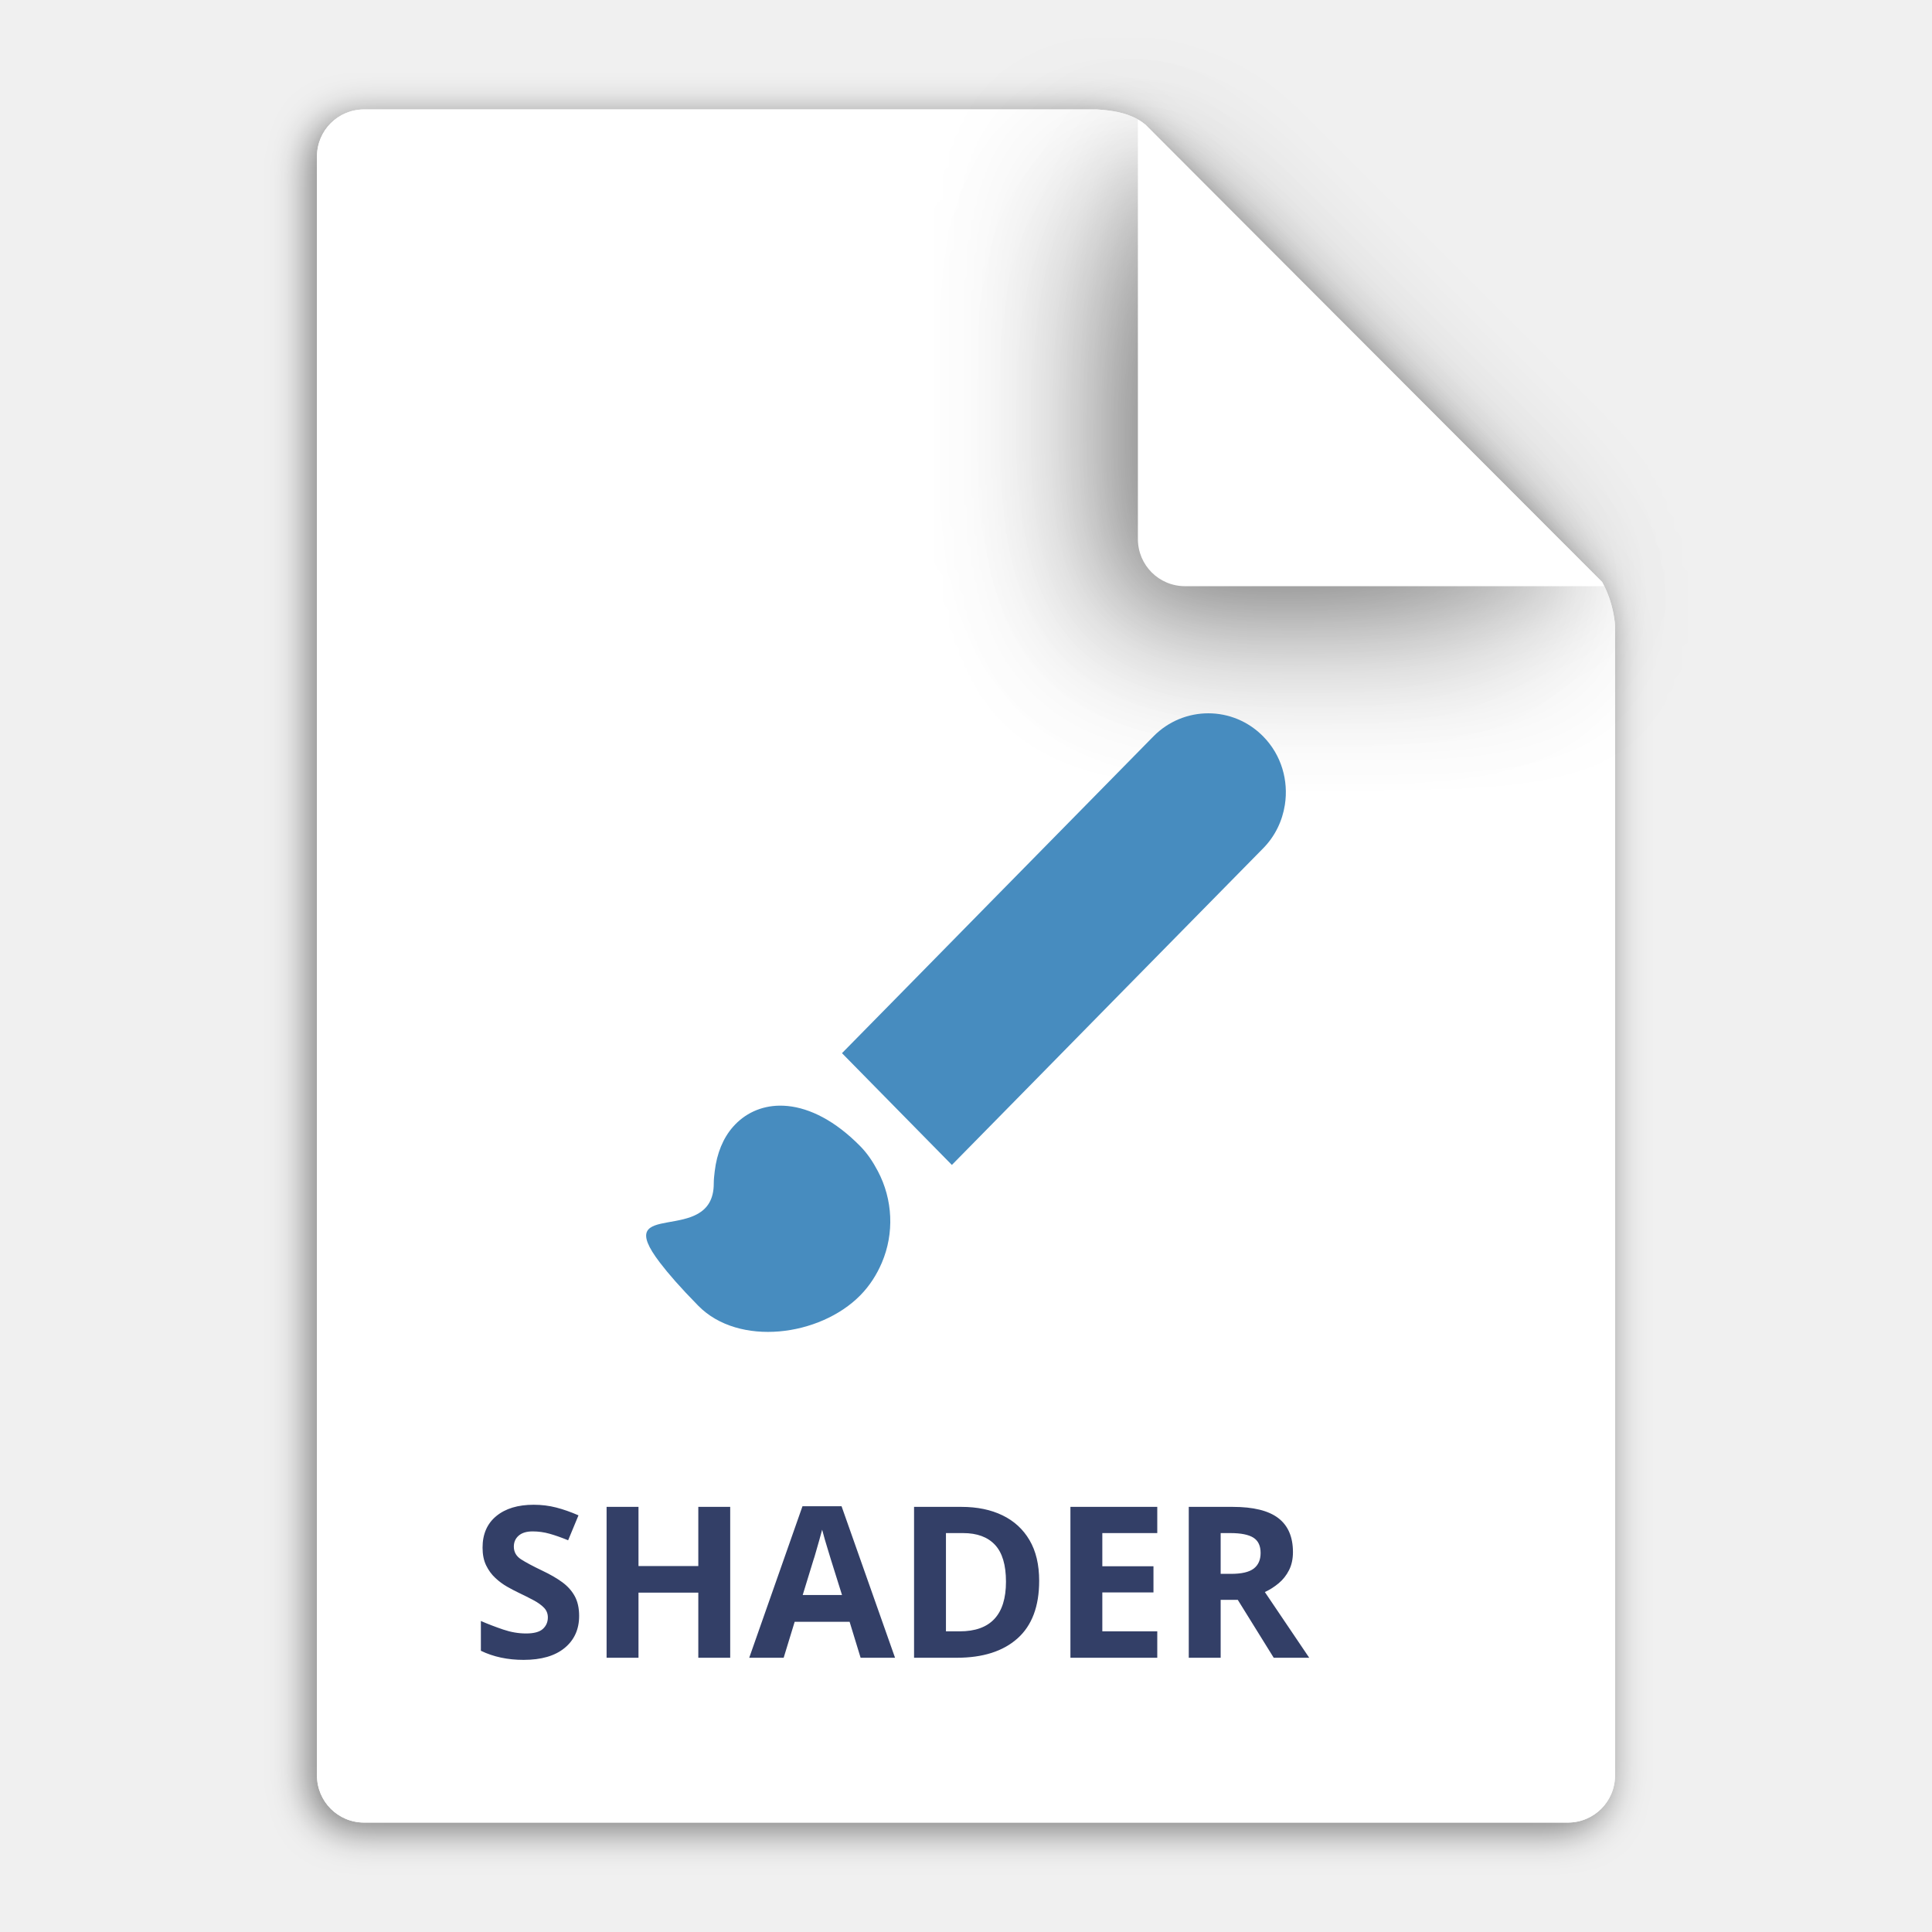
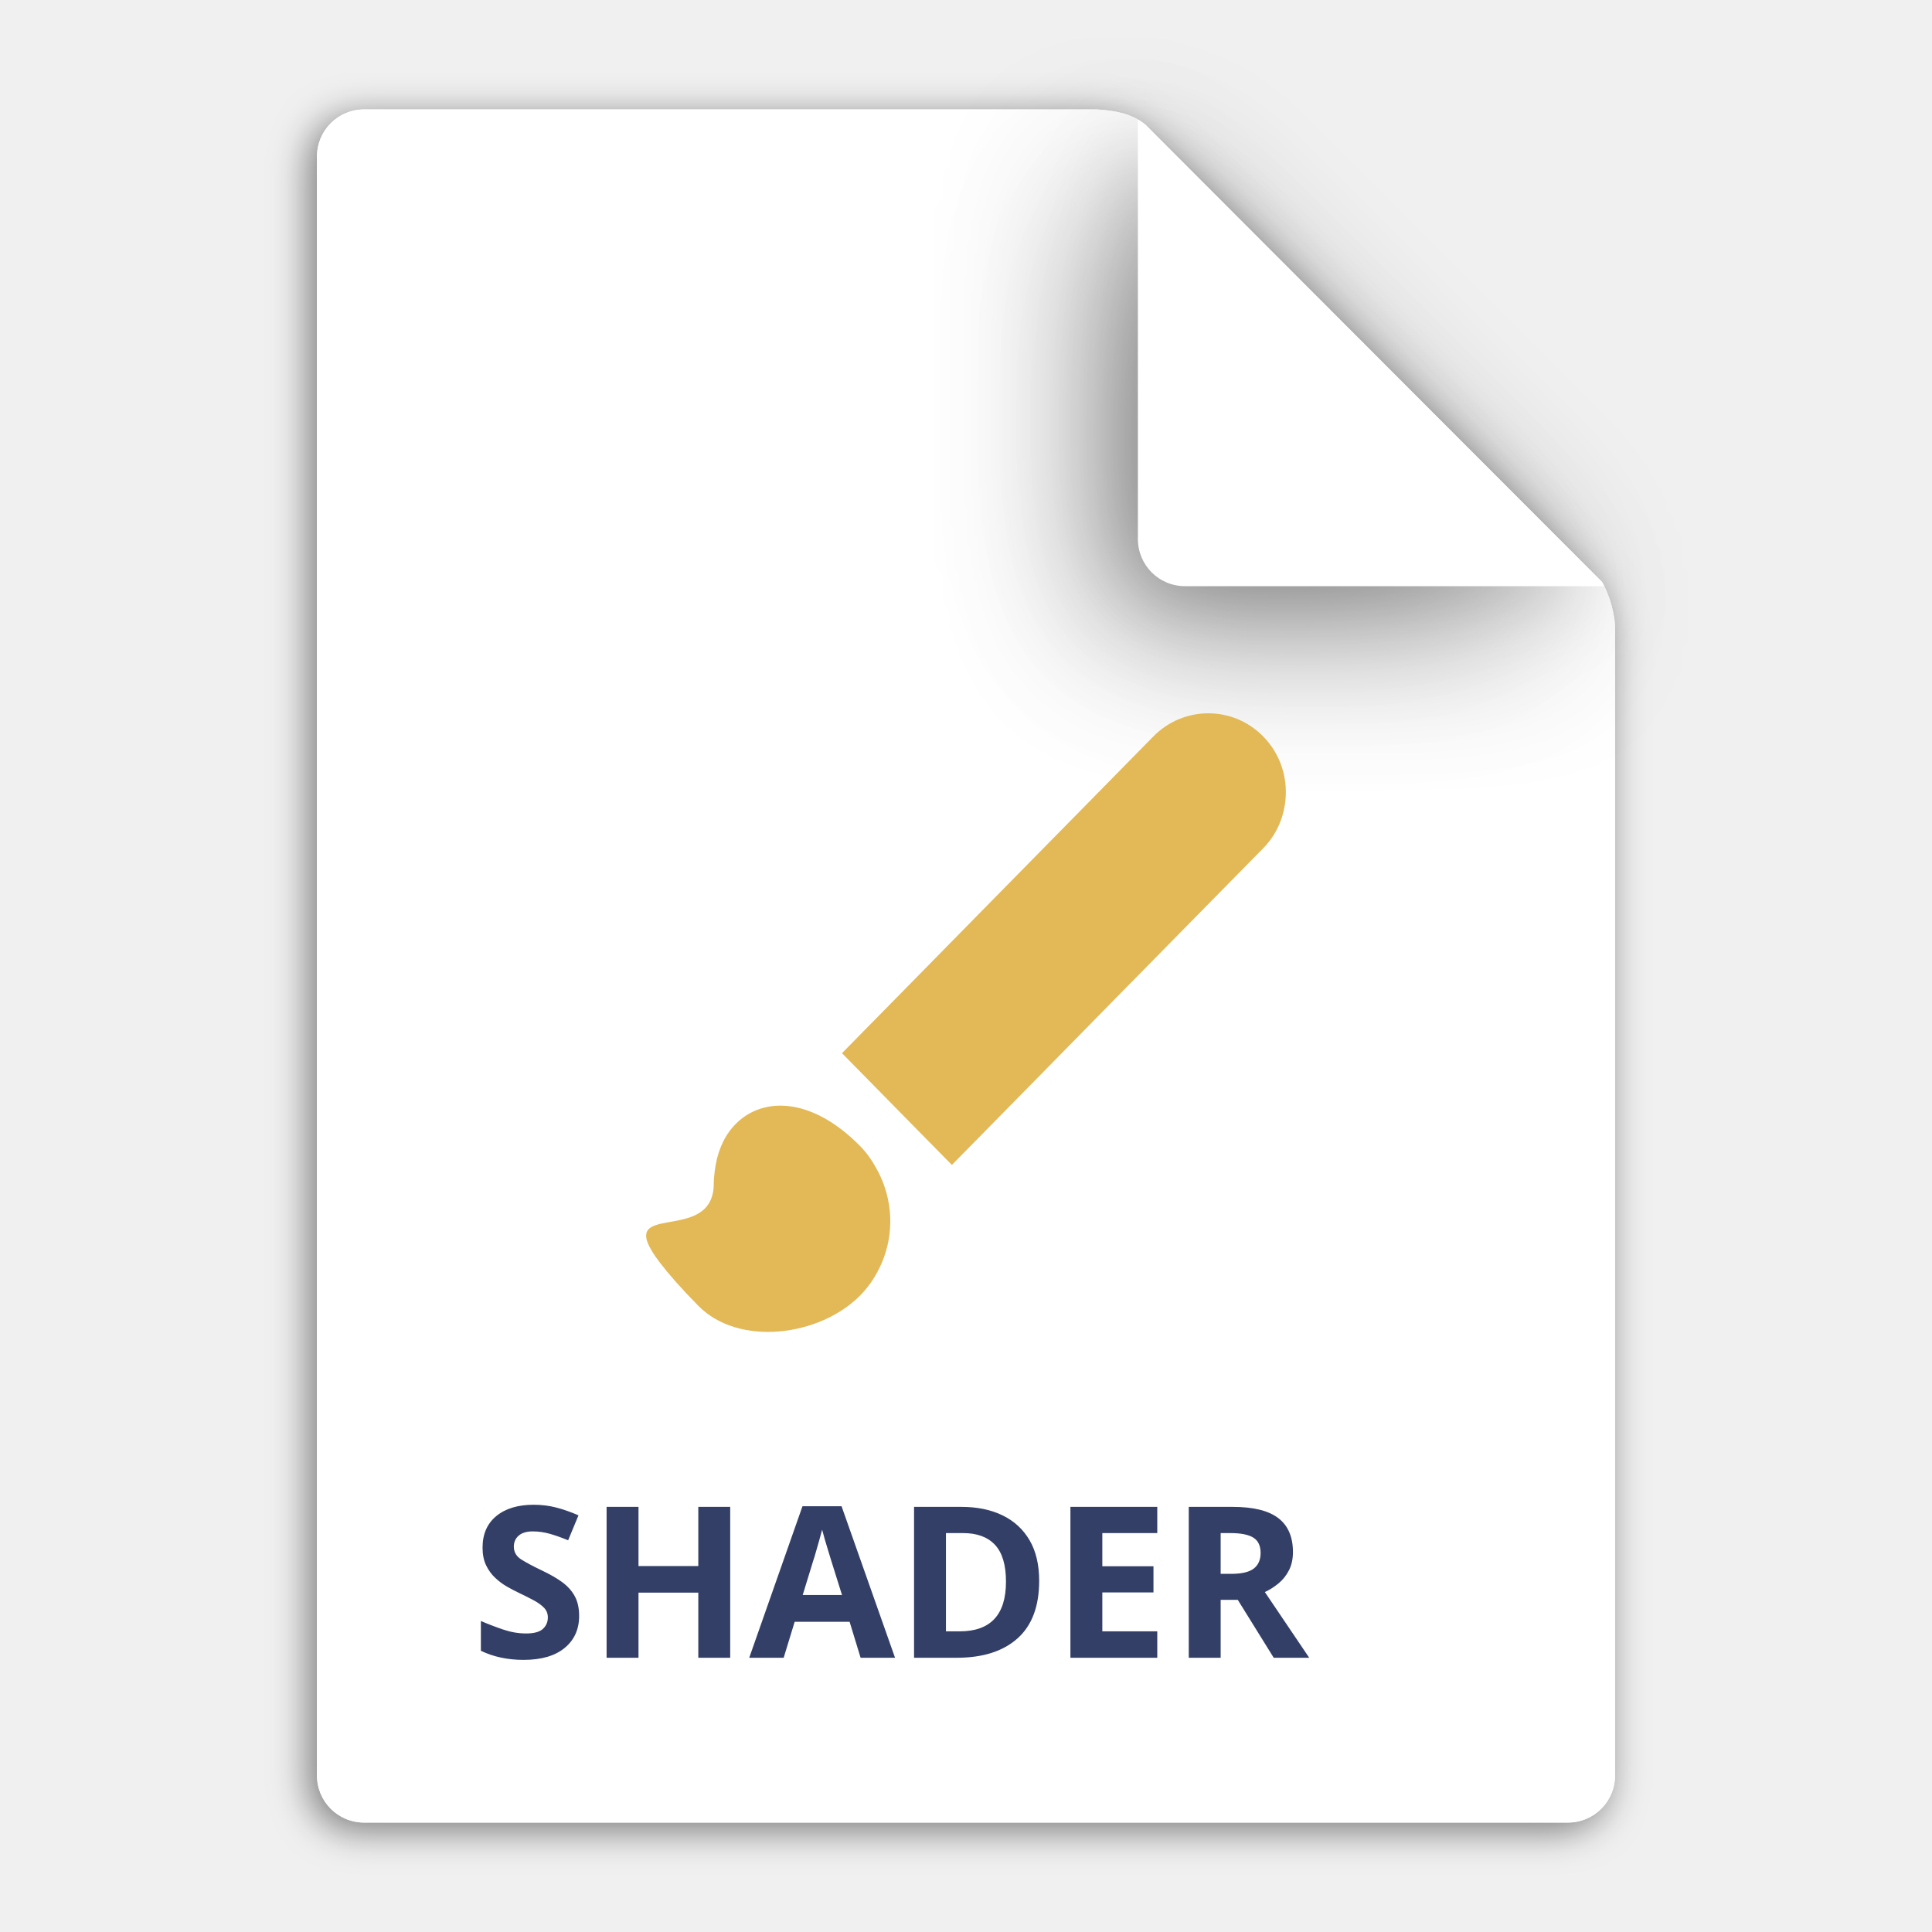
<svg xmlns="http://www.w3.org/2000/svg" width="1024" height="1024">
  <defs>
    <filter id="a" width="1.076" height="1.057" x="-.041" y="-.026" color-interpolation-filters="sRGB">
      <feFlood flood-color="#000" flood-opacity=".502" result="flood" />
      <feGaussianBlur in="SourceGraphic" result="blur" stdDeviation="10" />
      <feOffset dx="-4" dy="4" in="blur" result="offset" />
      <feComposite in="flood" in2="offset" operator="in" result="comp1" />
      <feComposite in="SourceGraphic" in2="comp1" result="comp2" />
    </filter>
    <filter id="b" width="2.262" height="2.261" x="-.68" y="-.582" color-interpolation-filters="sRGB">
      <feFlood flood-color="#000" flood-opacity=".4" result="flood" />
      <feGaussianBlur in="SourceGraphic" result="blur" stdDeviation="40" />
      <feOffset dx="-20" dy="20" in="blur" result="offset" />
      <feComposite in="flood" in2="offset" operator="in" result="comp1" />
      <feComposite in="SourceGraphic" in2="comp1" result="fbSourceGraphic" />
      <feColorMatrix in="fbSourceGraphic" result="fbSourceGraphicAlpha" values="0 0 0 -1 0 0 0 0 -1 0 0 0 0 -1 0 0 0 0 1 0" />
      <feFlood flood-color="#000" flood-opacity=".2" result="flood" />
      <feGaussianBlur in="fbSourceGraphic" result="blur" stdDeviation="20" />
      <feOffset dx="-4" dy="4" in="blur" result="offset" />
      <feComposite in="flood" in2="offset" operator="in" result="comp1" />
      <feComposite in="fbSourceGraphic" in2="comp1" result="comp2" />
    </filter>
  </defs>
  <path fill="#fff" d="m 193,58 c -13.85,-6.8e-5 -25,11.15 -25,25 v 858 c 0,13.85 11.15,25 25,25 h 638 c 13.85,0 25,-11.15 25,-25 0,0 -0.004,-609.403 -0.006,-609.404 -0.011,-0.54 -0.49,-11.635 -6.799,-23.109 L 727.166,186.282 607.137,66.078 C 600.033,60.162 590.478,58.524 581.41,58.002 Z" filter="url(#a)" />
  <path fill="#fff" d="m 603.107,63.297 c -6.476,-3.684 -14.251,-4.866 -21.697,-5.295 L 193,58 c -13.85,-6.8e-5 -25,11.15 -25,25 v 858 c 0,13.85 11.15,25 25,25 h 638 c 13.85,0 25,-11.15 25,-25 0,0 -0.004,-609.403 -0.006,-609.404 -0.011,-0.505 -0.431,-10.253 -5.654,-20.904 H 628.107 c -13.85,0 -25,-11.15 -25,-25 z" />
  <path fill="#fff" d="M 603.107,63.297 V 285.691 c 0,13.85 11.15,25 25,25 h 222.232 c -0.359,-0.732 -0.739,-1.468 -1.145,-2.205 L 727.166,186.281 607.137,66.078 c -1.27,-1.058 -2.619,-1.979 -4.029,-2.781 z" filter="url(#b)" />
  <path fill="none" d="M0 0H1024V1024H0z" />
  <text x="249.719" y="878.644" fill="#333f67" font-family="Montserrat" font-size="16" font-weight="800" letter-spacing="0" word-spacing="0">
    <tspan x="249.719" y="878.644" font-size="112">SHADER</tspan>
  </text>
-   <path fill="#478cbf" d="m 640.44,378.066 c -10.54,0 -21.102,4.097 -29.145,12.276 l -35.64,36.254 -47.725,48.529 h -0.004 l -47.676,48.53 -33.98,34.546 13.744,13.98 h 89.002 l 47.675,-48.529 47.723,-48.527 h 0.006 l 25.12,-25.543 c 6.375,-6.486 10.147,-14.571 11.468,-22.986 h -0.002 c 2.01,-12.81 -1.762,-26.38 -11.469,-36.254 -8.042,-8.18 -18.558,-12.276 -29.098,-12.276 z m -180.427,194.118 44.502,45.257 44.5,-45.257 z m -46.848,13.834 c -9.932,0.124 -18.509,4.228 -24.668,11.236 -5.21,5.927 -8.55,14.024 -9.668,23.459 -0.254,2.153 -0.52,4.295 -0.52,6.588 0,33.842 -55.28,6.971 -28.53,41.94 h 117.626 c 6.64,-15.57 5.836,-33.447 -2.13,-48.528 h -0.003 c -2.48,-4.695 -5.392,-9.213 -9.289,-13.176 -13.348,-13.578 -26.713,-20.143 -38.48,-21.326 h -0.002 a 38.536,38.536 0 0 0 -4.336,-0.193 z m -63.387,83.224 c 4.467,5.84 10.605,12.952 20.33,22.844 21.446,21.814 64.428,16.264 85.875,-5.547 5.035,-5.12 8.751,-11.034 11.422,-17.297 H 349.78 Z" />
+   <path fill="#e3b856" d="m 640.44,378.066 c -10.54,0 -21.102,4.097 -29.145,12.276 l -35.64,36.254 -47.725,48.529 h -0.004 l -47.676,48.53 -33.98,34.546 13.744,13.98 h 89.002 l 47.675,-48.529 47.723,-48.527 h 0.006 l 25.12,-25.543 c 6.375,-6.486 10.147,-14.571 11.468,-22.986 h -0.002 c 2.01,-12.81 -1.762,-26.38 -11.469,-36.254 -8.042,-8.18 -18.558,-12.276 -29.098,-12.276 z m -180.427,194.118 44.502,45.257 44.5,-45.257 z m -46.848,13.834 c -9.932,0.124 -18.509,4.228 -24.668,11.236 -5.21,5.927 -8.55,14.024 -9.668,23.459 -0.254,2.153 -0.52,4.295 -0.52,6.588 0,33.842 -55.28,6.971 -28.53,41.94 h 117.626 c 6.64,-15.57 5.836,-33.447 -2.13,-48.528 h -0.003 c -2.48,-4.695 -5.392,-9.213 -9.289,-13.176 -13.348,-13.578 -26.713,-20.143 -38.48,-21.326 h -0.002 a 38.536,38.536 0 0 0 -4.336,-0.193 z m -63.387,83.224 c 4.467,5.84 10.605,12.952 20.33,22.844 21.446,21.814 64.428,16.264 85.875,-5.547 5.035,-5.12 8.751,-11.034 11.422,-17.297 H 349.78 Z" />
</svg>
